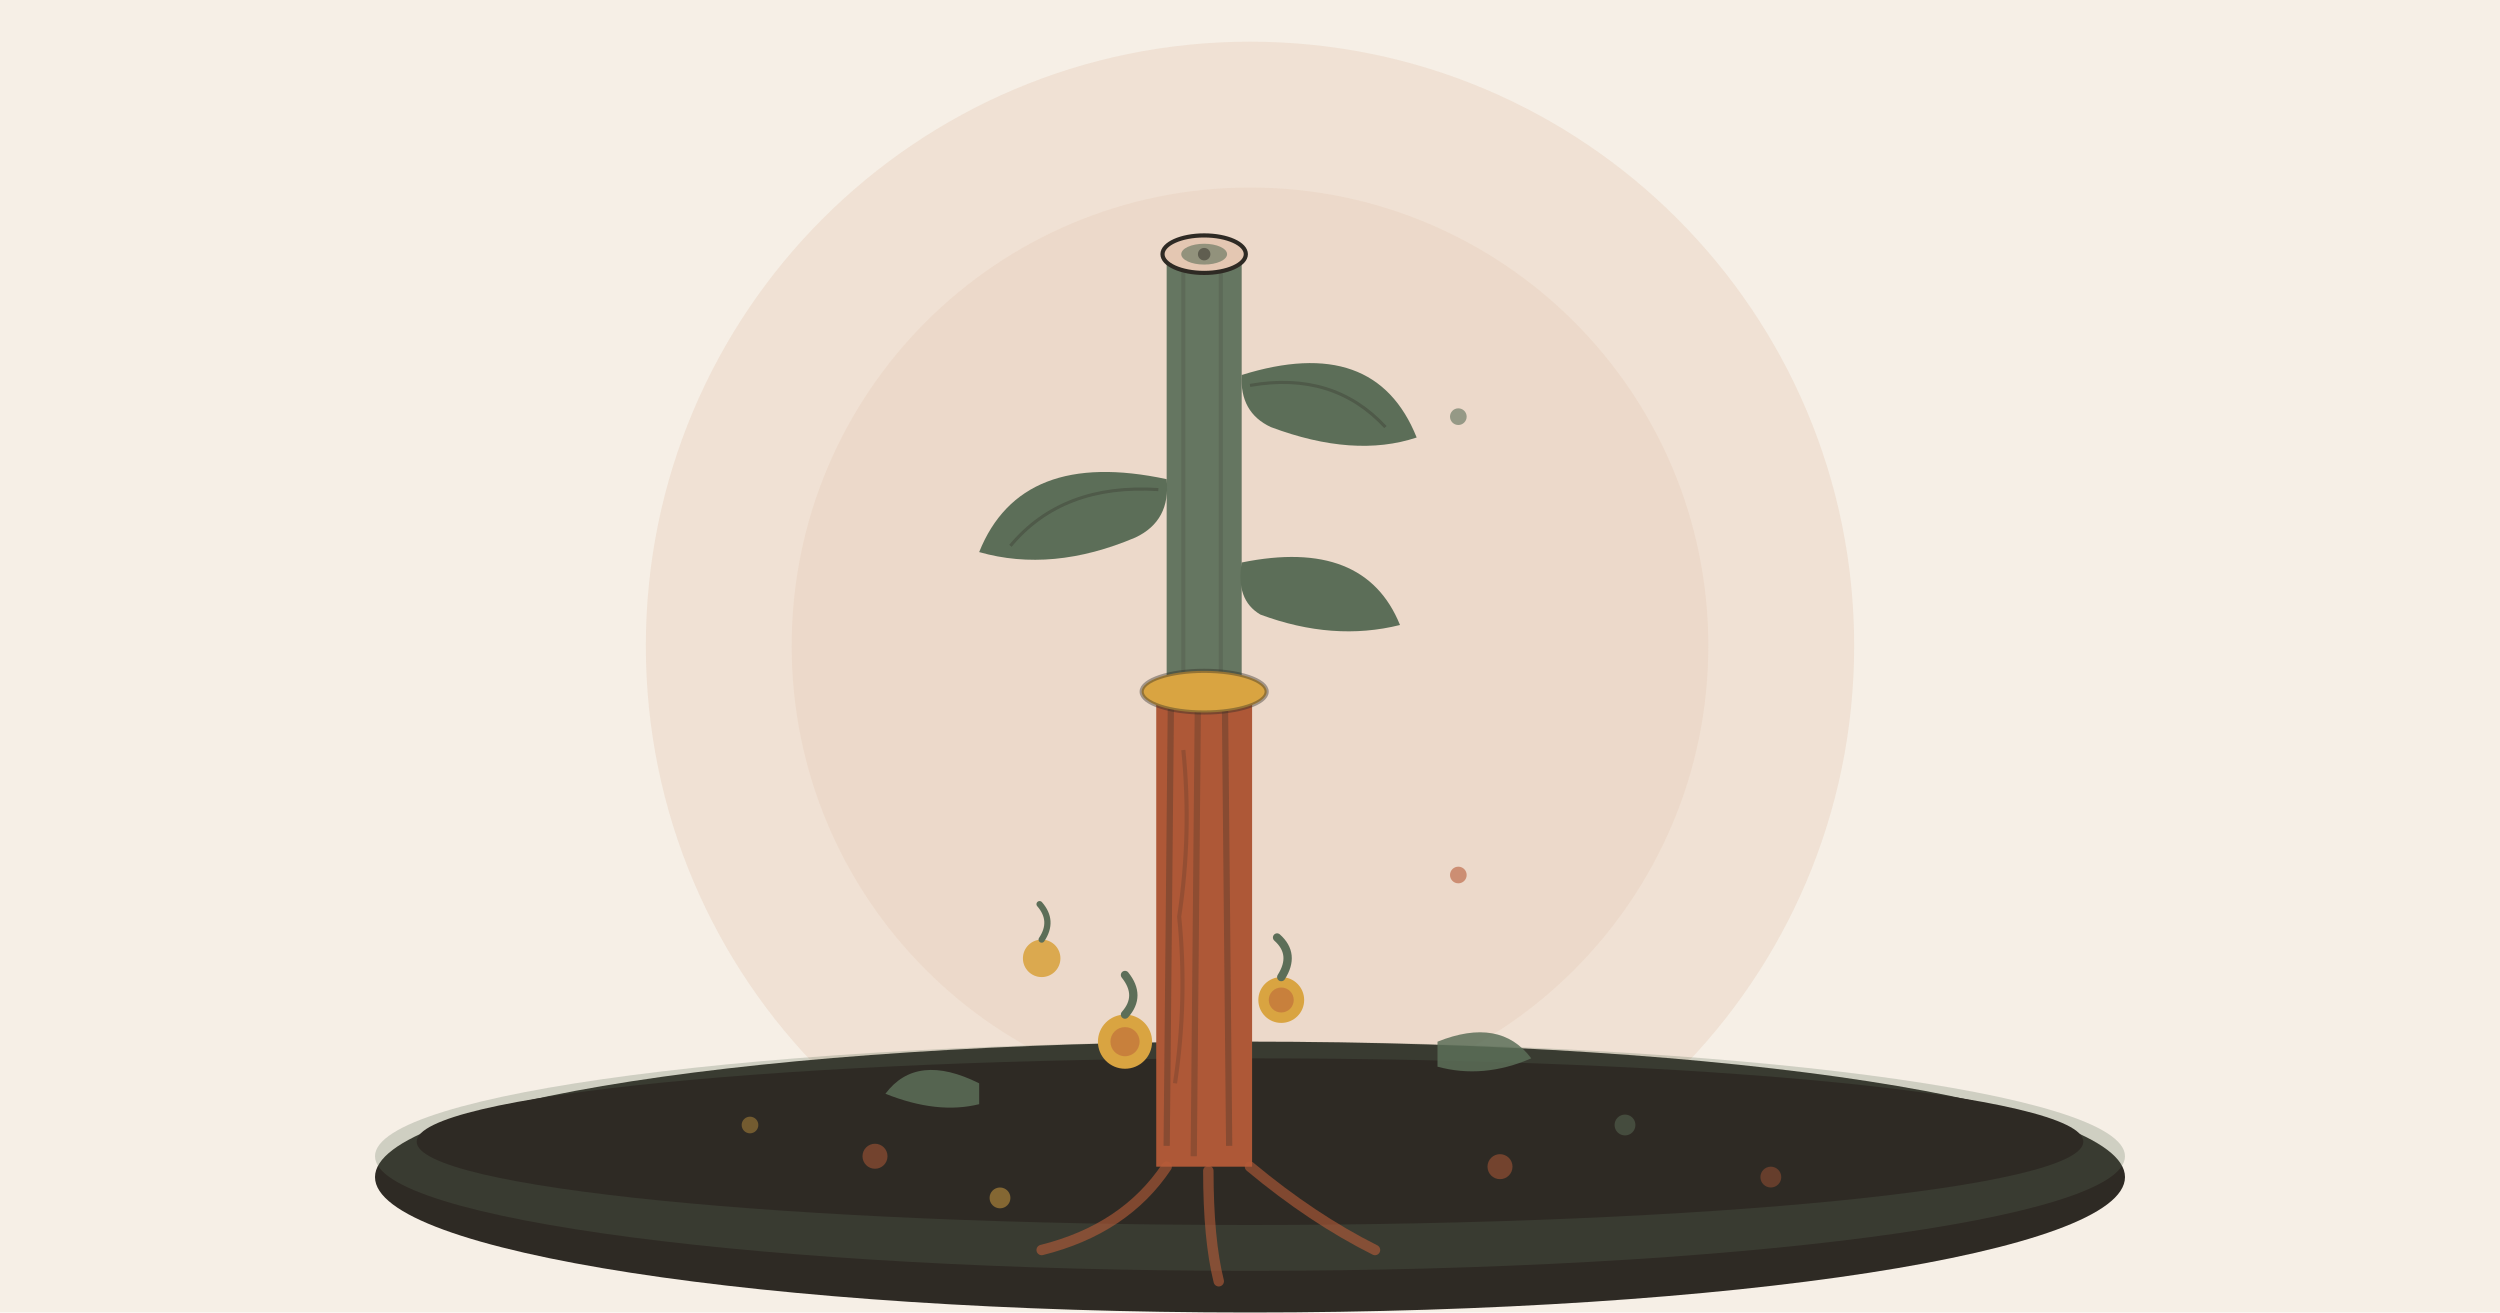
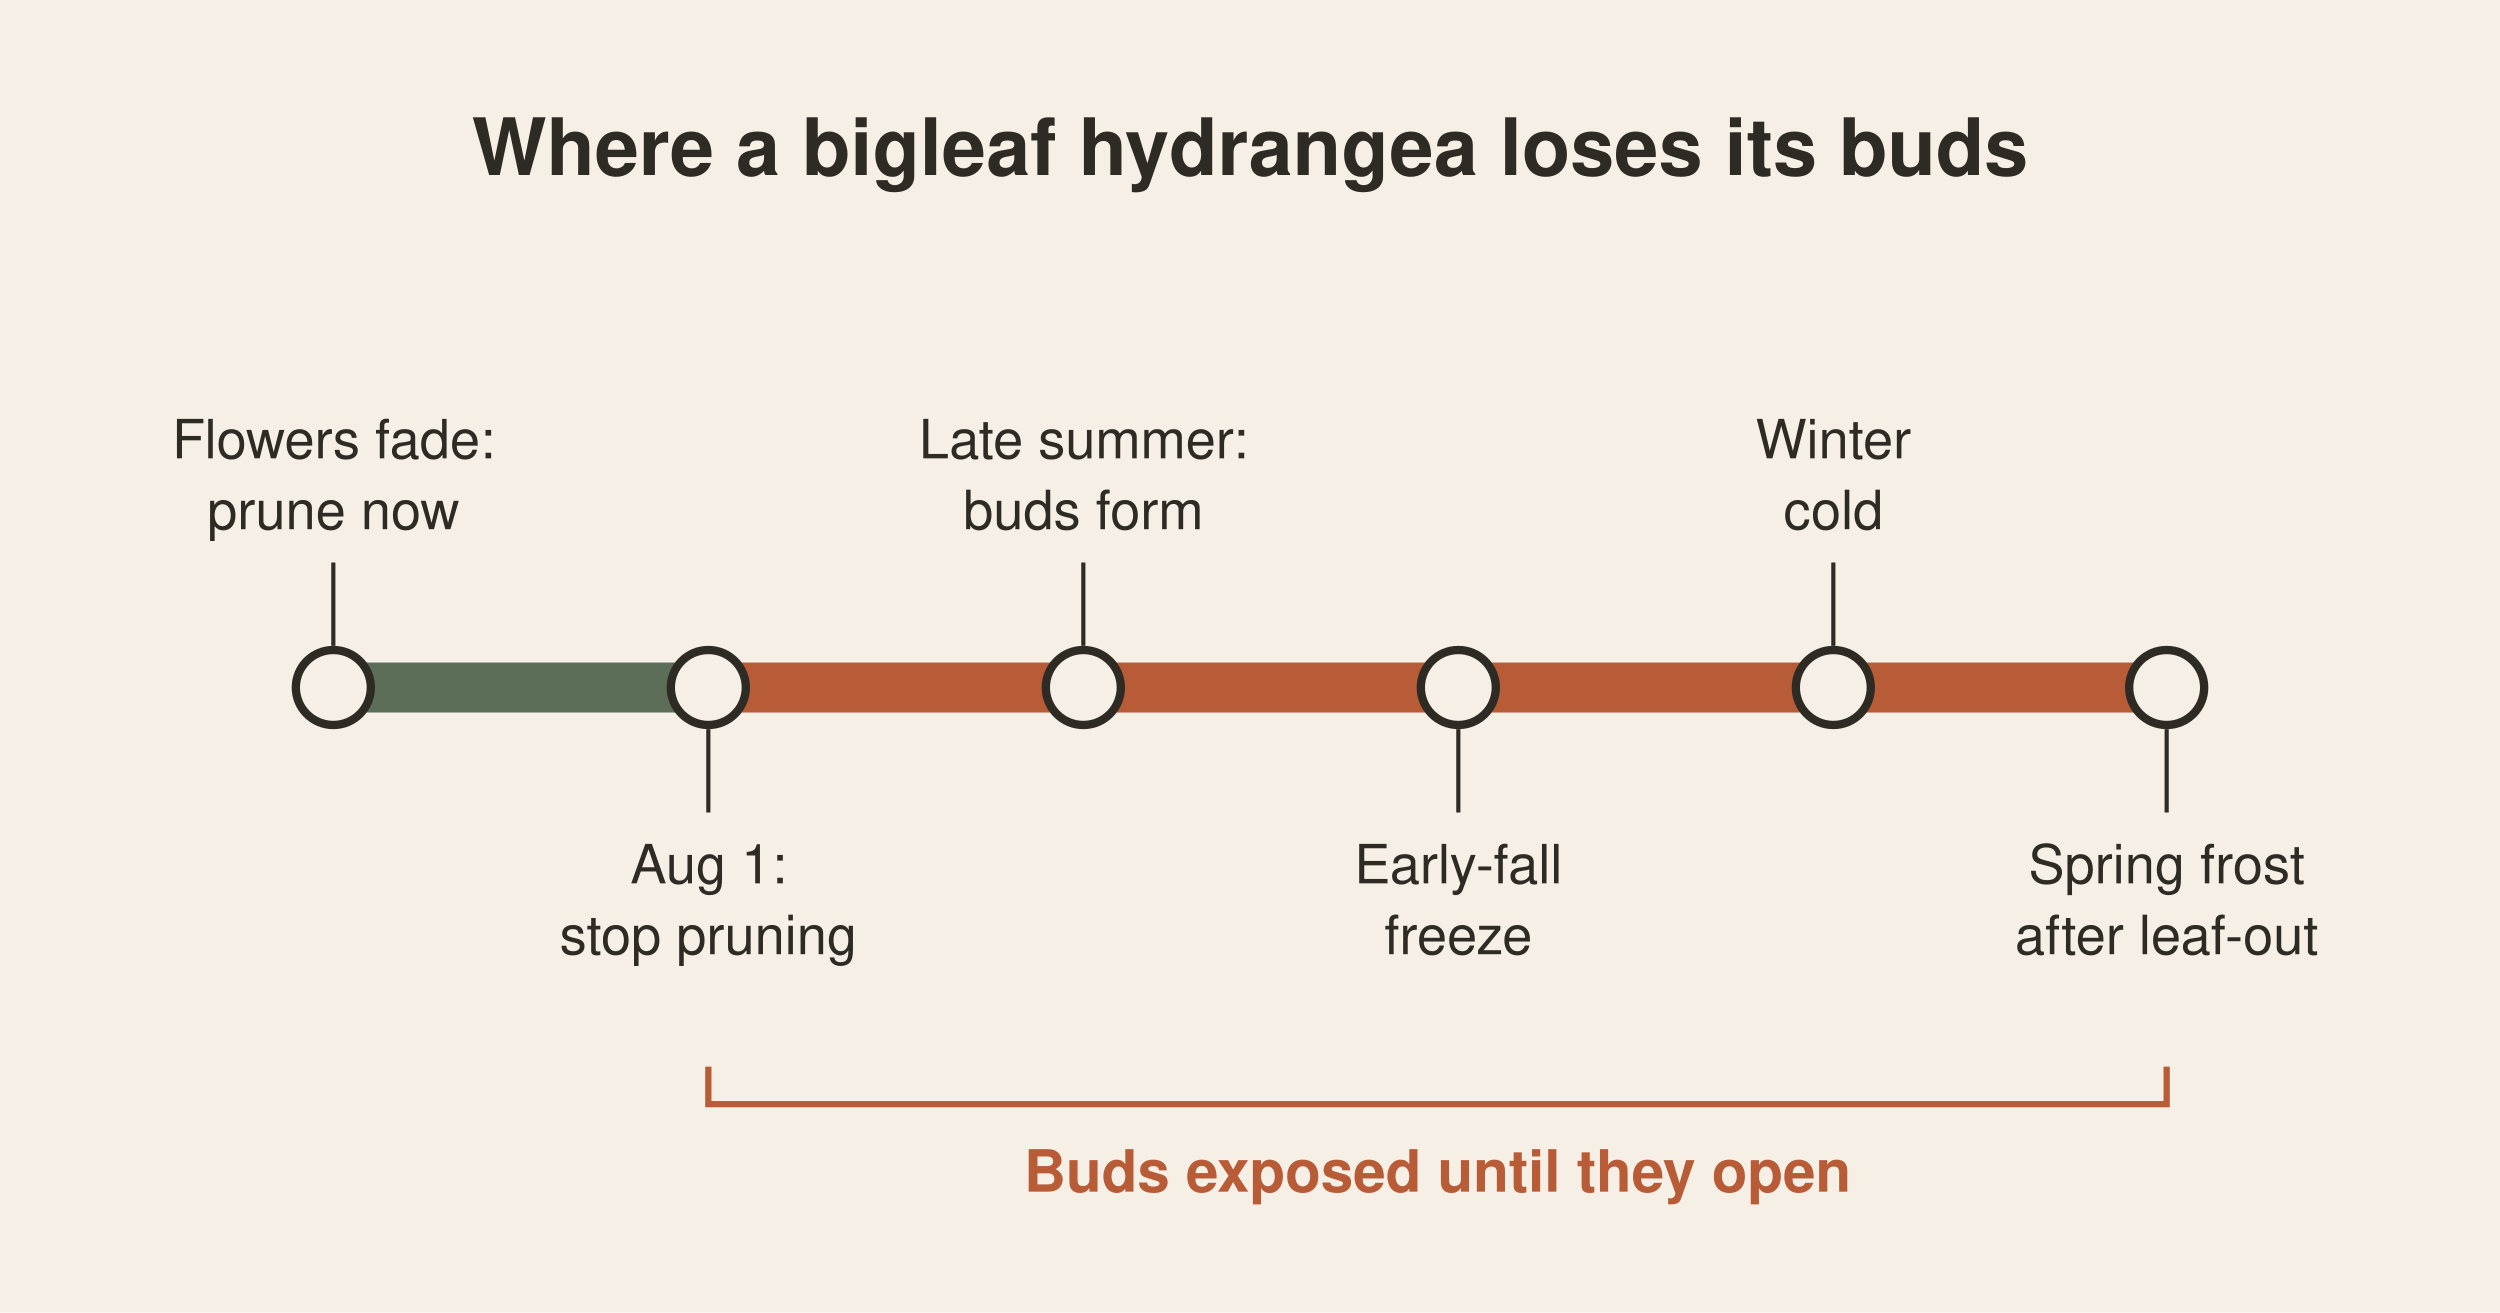
<svg xmlns="http://www.w3.org/2000/svg" viewBox="0 0 1200 630">
  <rect width="1200" height="630" fill="#F6EFE6" />
-   <circle cx="600" cy="310" r="290" fill="#E4C7B2" opacity="0.35" />
-   <circle cx="600" cy="310" r="220" fill="#E4C7B2" opacity="0.3" />
-   <ellipse cx="600" cy="565" rx="420" ry="65" fill="#2E2A24" />
-   <ellipse cx="600" cy="555" rx="420" ry="55" fill="#5C6E58" opacity="0.25" />
-   <ellipse cx="600" cy="548" rx="400" ry="40" fill="#2E2A24" />
-   <circle cx="420" cy="555" r="6" fill="#B85C38" opacity="0.5" />
-   <circle cx="480" cy="575" r="5" fill="#D9A441" opacity="0.5" />
-   <circle cx="720" cy="560" r="6" fill="#B85C38" opacity="0.5" />
-   <circle cx="780" cy="540" r="5" fill="#5C6E58" opacity="0.5" />
-   <circle cx="360" cy="540" r="4" fill="#D9A441" opacity="0.4" />
-   <circle cx="850" cy="565" r="5" fill="#B85C38" opacity="0.4" />
-   <rect x="555" y="330" width="46" height="230" fill="#B85C38" />
-   <rect x="555" y="330" width="46" height="230" fill="#2E2A24" opacity="0.08" />
-   <path d="M562 340 L560 550" stroke="#2E2A24" stroke-width="3" opacity="0.3" fill="none" />
-   <path d="M575 335 L573 555" stroke="#2E2A24" stroke-width="3" opacity="0.25" fill="none" />
-   <path d="M588 340 L590 550" stroke="#2E2A24" stroke-width="3" opacity="0.3" fill="none" />
-   <path d="M568 360 Q572 400 566 440 Q570 480 564 520" stroke="#2E2A24" stroke-width="2" opacity="0.2" fill="none" />
-   <rect x="560" y="120" width="36" height="215" fill="#5C6E58" />
-   <rect x="560" y="120" width="36" height="215" fill="#F6EFE6" opacity="0.06" />
-   <path d="M568 130 L568 330" stroke="#2E2A24" stroke-width="2" opacity="0.15" fill="none" />
-   <path d="M586 130 L586 330" stroke="#2E2A24" stroke-width="2" opacity="0.15" fill="none" />
-   <ellipse cx="578" cy="332" rx="30" ry="10" fill="#D9A441" />
-   <ellipse cx="578" cy="332" rx="30" ry="10" fill="none" stroke="#2E2A24" stroke-width="2" opacity="0.4" />
-   <ellipse cx="578" cy="122" rx="20" ry="9" fill="#E4C7B2" />
-   <ellipse cx="578" cy="122" rx="20" ry="9" fill="none" stroke="#2E2A24" stroke-width="2" />
-   <ellipse cx="578" cy="122" rx="11" ry="5" fill="#5C6E58" opacity="0.6" />
-   <circle cx="578" cy="122" r="3" fill="#2E2A24" opacity="0.5" />
-   <g>
-     <path d="M596 180 Q660 160 680 210 Q650 220 610 205 Q595 198 596 180 Z" fill="#5C6E58" />
-     <path d="M600 185 Q640 178 665 205" stroke="#2E2A24" stroke-width="1.5" fill="none" opacity="0.3" />
+   <text x="600" y="84" font-family="Helvetica, Arial, sans-serif" font-size="38" font-weight="bold" fill="#2E2A24" text-anchor="middle">Where a bigleaf hydrangea loses its buds</text>
+   <rect x="160" y="318" width="180" height="24" rx="12" fill="#5C6E58" />
+   <rect x="340" y="318" width="700" height="24" rx="12" fill="#B85C38" />
+   <g fill="#F6EFE6" stroke="#2E2A24" stroke-width="4">
+     <circle cx="160" cy="330" r="18" />
+     <circle cx="340" cy="330" r="18" />
+     <circle cx="520" cy="330" r="18" />
+     <circle cx="700" cy="330" r="18" />
+     <circle cx="880" cy="330" r="18" />
+     <circle cx="1040" cy="330" r="18" />
  </g>
-   <g>
-     <path d="M560 230 Q490 215 470 265 Q505 275 545 258 Q562 250 560 230 Z" fill="#5C6E58" />
-     <path d="M556 235 Q510 232 485 262" stroke="#2E2A24" stroke-width="1.5" fill="none" opacity="0.3" />
+   <g stroke="#2E2A24" stroke-width="2">
+     <line x1="160" y1="270" x2="160" y2="310" />
+     <line x1="520" y1="270" x2="520" y2="310" />
+     <line x1="880" y1="270" x2="880" y2="310" />
+     <line x1="340" y1="350" x2="340" y2="390" />
+     <line x1="700" y1="350" x2="700" y2="390" />
+     <line x1="1040" y1="350" x2="1040" y2="390" />
  </g>
-   <g>
-     <path d="M596 270 Q655 258 672 300 Q640 308 605 295 Q593 288 596 270 Z" fill="#5C6E58" />
+   <g font-family="Helvetica, Arial, sans-serif" font-size="26" fill="#2E2A24" text-anchor="middle">
+     <text x="160" y="220">Flowers fade:</text>
+     <text x="160" y="254">prune now</text>
+     <text x="520" y="220">Late summer:</text>
+     <text x="520" y="254">buds form</text>
+     <text x="880" y="220">Winter</text>
+     <text x="880" y="254">cold</text>
+     <text x="340" y="424">Aug 1:</text>
+     <text x="340" y="458">stop pruning</text>
+     <text x="700" y="424">Early-fall</text>
+     <text x="700" y="458">freeze</text>
+     <text x="1040" y="424">Spring frost</text>
+     <text x="1040" y="458">after leaf-out</text>
  </g>
-   <g>
-     <circle cx="540" cy="500" r="13" fill="#D9A441" />
-     <circle cx="540" cy="500" r="7" fill="#B85C38" opacity="0.5" />
-     <path d="M540 487 Q548 478 540 468" stroke="#5C6E58" stroke-width="4" fill="none" stroke-linecap="round" />
-   </g>
-   <g>
-     <circle cx="615" cy="480" r="11" fill="#D9A441" />
-     <circle cx="615" cy="480" r="6" fill="#B85C38" opacity="0.5" />
-     <path d="M615 469 Q622 458 613 450" stroke="#5C6E58" stroke-width="4" fill="none" stroke-linecap="round" />
-   </g>
-   <g>
-     <circle cx="500" cy="460" r="9" fill="#D9A441" opacity="0.9" />
-     <path d="M500 451 Q506 442 499 434" stroke="#5C6E58" stroke-width="3" fill="none" stroke-linecap="round" />
-   </g>
-   <path d="M560 560 Q540 590 500 600" stroke="#B85C38" stroke-width="5" fill="none" stroke-linecap="round" opacity="0.6" />
-   <path d="M600 560 Q630 585 660 600" stroke="#B85C38" stroke-width="5" fill="none" stroke-linecap="round" opacity="0.6" />
-   <path d="M580 562 Q580 595 585 615" stroke="#B85C38" stroke-width="5" fill="none" stroke-linecap="round" opacity="0.6" />
-   <circle cx="700" cy="200" r="4" fill="#5C6E58" opacity="0.6" />
-   <circle cx="700" cy="420" r="4" fill="#B85C38" opacity="0.6" />
-   <path d="M470 520 Q440 505 425 525 Q450 535 470 530 Z" fill="#5C6E58" opacity="0.85" />
-   <path d="M690 500 Q720 488 735 508 Q712 518 690 512 Z" fill="#5C6E58" opacity="0.85" />
+   <path d="M340 512 L340 530 L1040 530 L1040 512" fill="none" stroke="#B85C38" stroke-width="3" />
+   <text x="690" y="572" font-family="Helvetica, Arial, sans-serif" font-size="28" font-weight="bold" fill="#B85C38" text-anchor="middle">Buds exposed until they open</text>
</svg>
